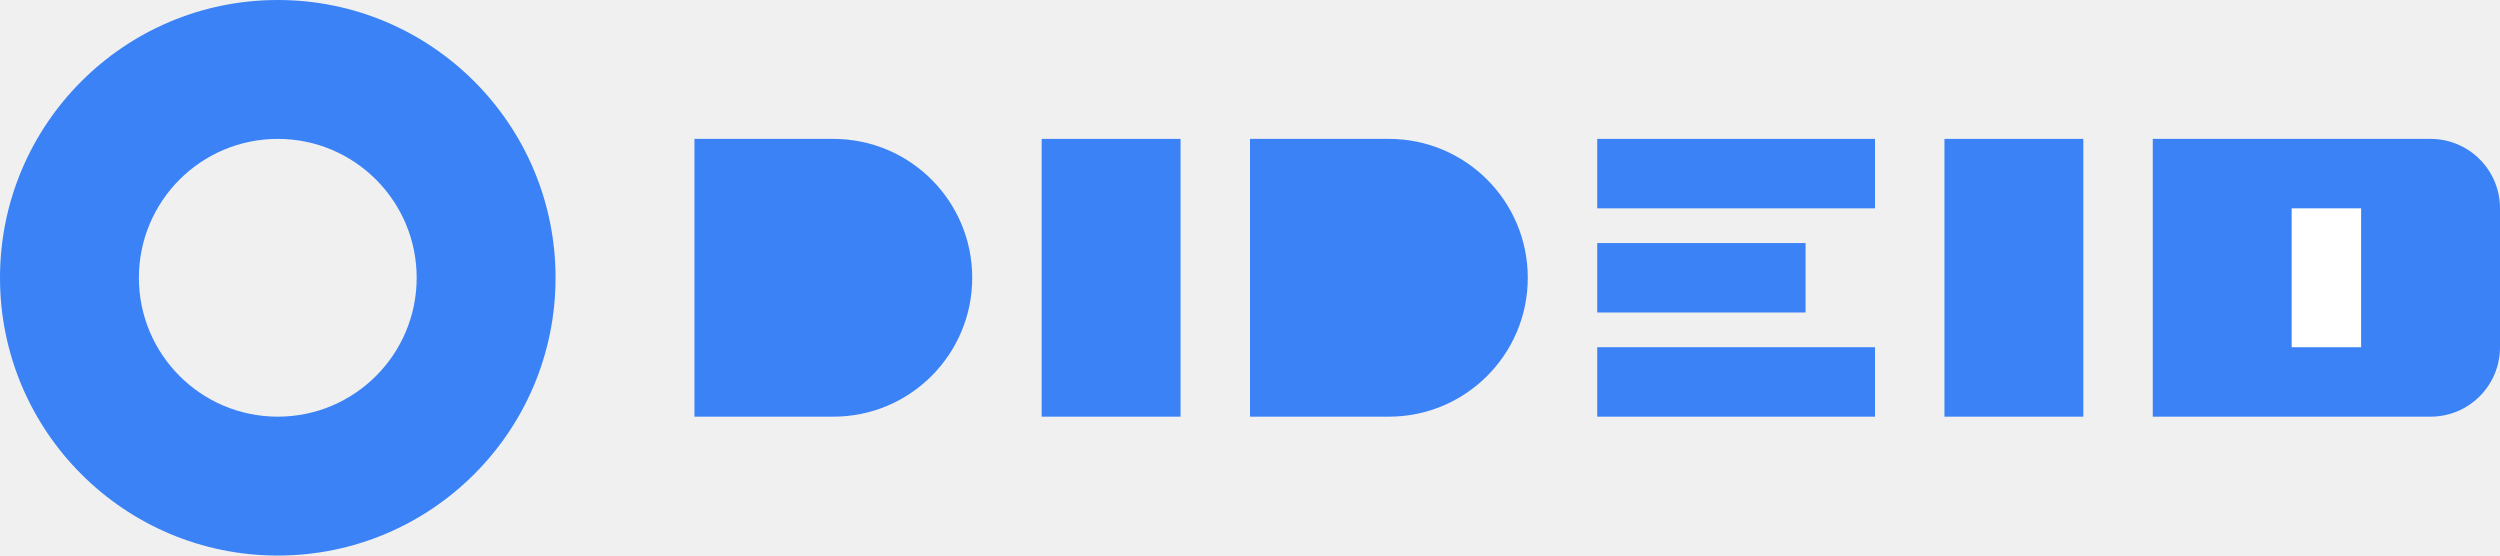
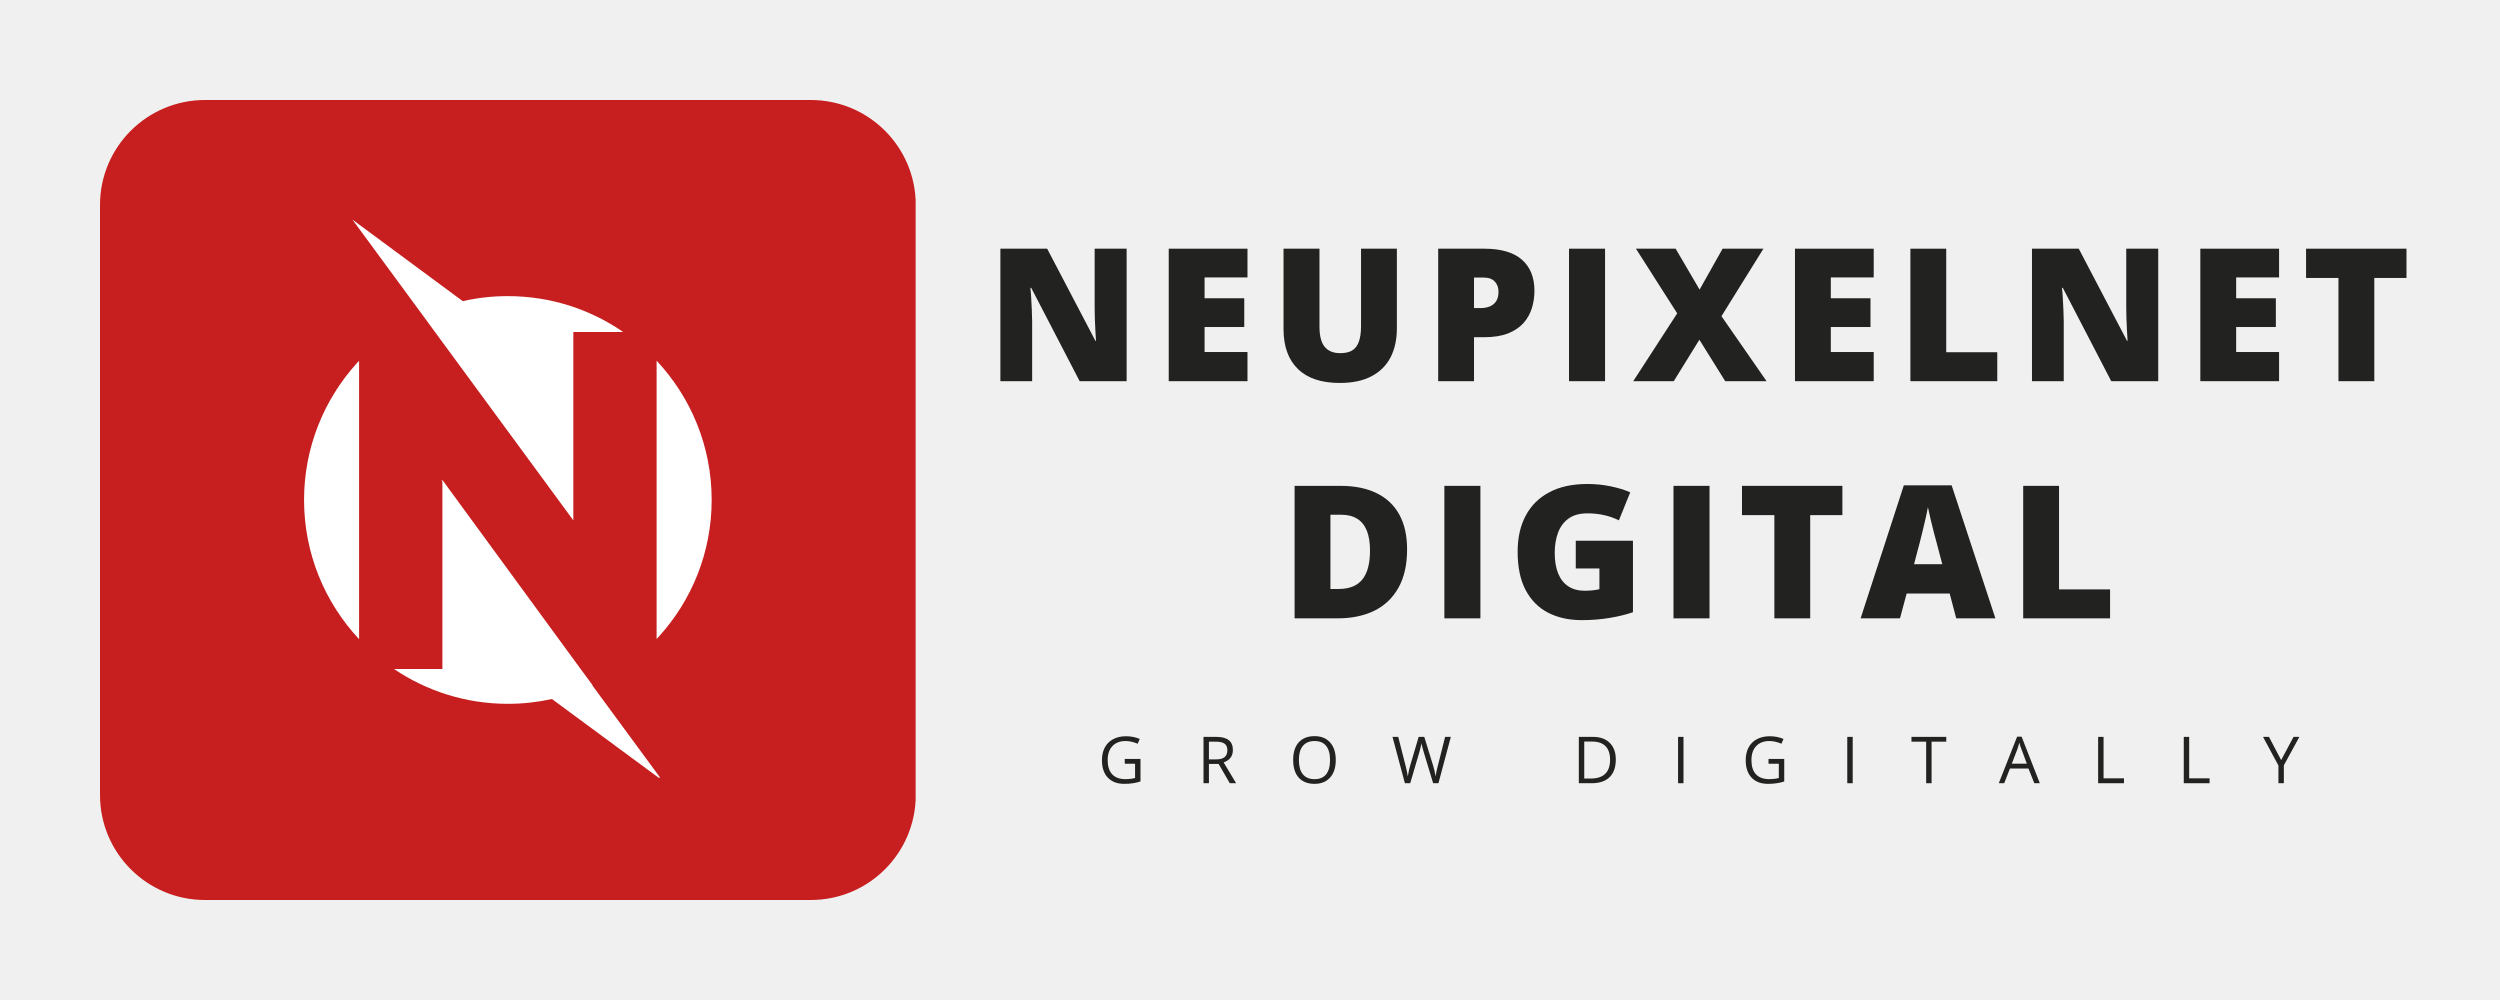
- <svg xmlns="http://www.w3.org/2000/svg" width="180" height="40" viewBox="0 0 180 40" fill="none">
-   <path d="M20 0C8.954 0 0 8.954 0 20C0 31.046 8.954 40 20 40C31.046 40 40 31.046 40 20C40 8.954 31.046 0 20 0ZM20 30C14.477 30 10 25.523 10 20C10 14.477 14.477 10 20 10C25.523 10 30 14.477 30 20C30 25.523 25.523 30 20 30Z" fill="#3B82F6" />
-   <path d="M50 10H60C65.523 10 70 14.477 70 20C70 25.523 65.523 30 60 30H50V10Z" fill="#3B82F6" />
-   <path d="M75 10H85V30H75V10Z" fill="#3B82F6" />
-   <path d="M90 10H100C105.523 10 110 14.477 110 20C110 25.523 105.523 30 100 30H90V10Z" fill="#3B82F6" />
-   <path d="M115 10H135V15H115V10Z" fill="#3B82F6" />
-   <path d="M115 17.5H130V22.5H115V17.5Z" fill="#3B82F6" />
-   <path d="M115 25H135V30H115V25Z" fill="#3B82F6" />
-   <path d="M140 10H150V30H140V10Z" fill="#3B82F6" />
-   <path d="M155 10H175C177.761 10 180 12.239 180 15V25C180 27.761 177.761 30 175 30H155V10Z" fill="#3B82F6" />
-   <path d="M165 15H170V25H165V15Z" fill="white" />
+ <svg xmlns="http://www.w3.org/2000/svg" width="500" zoomAndPan="magnify" viewBox="0 0 375 150" height="200" preserveAspectRatio="xMidYMid meet" version="1.0">
+   <defs>
+     <g />
+     <clipPath id="ef4a3d7c92">
+       <path d="M 15 15 L 137.812 15 L 137.812 135 L 15 135 Z M 15 15 " clip-rule="nonzero" />
+     </clipPath>
+     <clipPath id="dd80b7a21a">
+       <path d="M 30.75 15 L 121.613 15 C 130.312 15 137.363 22.051 137.363 30.75 L 137.363 119.25 C 137.363 127.949 130.312 135 121.613 135 L 30.75 135 C 22.051 135 15 127.949 15 119.25 L 15 30.75 C 15 22.051 22.051 15 30.75 15 Z M 30.75 15 " clip-rule="nonzero" />
+     </clipPath>
+     <clipPath id="55387a6e23">
+       <path d="M 45.59 32.949 L 106.902 32.949 L 106.902 116.648 L 45.59 116.648 Z M 45.59 32.949 " clip-rule="nonzero" />
+     </clipPath>
+   </defs>
+   <g clip-path="url(#ef4a3d7c92)">
+     <g clip-path="url(#dd80b7a21a)">
+       <path fill="#c71f1f" d="M 15 15 L 137.344 15 L 137.344 135 L 15 135 Z M 15 15 " fill-opacity="1" fill-rule="nonzero" />
+     </g>
+   </g>
+   <g clip-path="url(#55387a6e23)">
+     <path fill="#ffffff" d="M 53.527 54.477 C 53.645 54.34 53.746 54.238 53.863 54.121 L 53.863 95.875 C 48.738 90.391 45.609 83.059 45.609 74.988 C 45.609 67.102 48.617 59.906 53.527 54.477 Z M 106.75 74.988 C 106.75 66.918 103.621 59.586 98.492 54.105 L 98.492 95.855 C 98.609 95.738 98.711 95.621 98.812 95.504 C 103.754 90.074 106.75 82.875 106.75 74.988 Z M 65.25 49.801 L 86 78.051 L 86 49.801 L 93.48 49.801 C 88.555 46.402 82.586 44.418 76.16 44.418 C 73.84 44.418 71.59 44.672 69.418 45.176 L 52.871 32.949 L 63.367 47.227 Z M 88.891 102.785 L 87.094 100.348 L 66.359 71.996 L 66.359 72.164 L 66.172 71.93 L 66.359 72.281 L 66.359 100.348 L 59.094 100.348 C 63.973 103.641 69.855 105.574 76.18 105.574 C 78.449 105.574 80.652 105.324 82.789 104.852 L 99.316 117.043 L 88.859 102.82 C 88.875 102.801 88.891 102.785 88.891 102.785 Z M 88.891 102.785 " fill-opacity="1" fill-rule="nonzero" />
+   </g>
+   <g fill="#222320" fill-opacity="1">
+     <g transform="translate(147.9166, 57.17729)">
+       <g>
+         <path d="M 21.078 0 L 14.031 0 L 6.766 -14 L 6.641 -14 C 6.691 -13.57 6.734 -13.055 6.766 -12.453 C 6.805 -11.859 6.836 -11.25 6.859 -10.625 C 6.891 -10.008 6.906 -9.453 6.906 -8.953 L 6.906 0 L 2.141 0 L 2.141 -19.875 L 9.156 -19.875 L 16.391 -6.062 L 16.484 -6.062 C 16.453 -6.5 16.422 -7.004 16.391 -7.578 C 16.367 -8.148 16.344 -8.727 16.312 -9.312 C 16.289 -9.906 16.281 -10.43 16.281 -10.891 L 16.281 -19.875 L 21.078 -19.875 Z M 21.078 0 " />
+       </g>
+     </g>
+   </g>
+   <g fill="#222320" fill-opacity="1">
+     <g transform="translate(173.1693, 57.17729)">
+       <g>
+         <path d="M 13.953 0 L 2.141 0 L 2.141 -19.875 L 13.953 -19.875 L 13.953 -15.562 L 7.516 -15.562 L 7.516 -12.438 L 13.469 -12.438 L 13.469 -8.125 L 7.516 -8.125 L 7.516 -4.375 L 13.953 -4.375 Z M 13.953 0 " />
+       </g>
+     </g>
+   </g>
+   <g fill="#222320" fill-opacity="1">
+     <g transform="translate(190.4827, 57.17729)">
+       <g>
+         <path d="M 19.047 -19.875 L 19.047 -7.906 C 19.047 -6.238 18.727 -4.789 18.094 -3.562 C 17.457 -2.344 16.504 -1.398 15.234 -0.734 C 13.973 -0.066 12.383 0.266 10.469 0.266 C 7.727 0.266 5.641 -0.43 4.203 -1.828 C 2.766 -3.234 2.047 -5.223 2.047 -7.797 L 2.047 -19.875 L 7.438 -19.875 L 7.438 -8.219 C 7.438 -6.812 7.695 -5.789 8.219 -5.156 C 8.75 -4.52 9.523 -4.203 10.547 -4.203 C 11.285 -4.203 11.883 -4.336 12.344 -4.609 C 12.801 -4.891 13.133 -5.328 13.344 -5.922 C 13.562 -6.523 13.672 -7.297 13.672 -8.234 L 13.672 -19.875 Z M 19.047 -19.875 " />
+       </g>
+     </g>
+   </g>
+   <g fill="#222320" fill-opacity="1">
+     <g transform="translate(213.5875, 57.17729)">
+       <g>
+         <path d="M 9.031 -19.875 C 11.551 -19.875 13.438 -19.328 14.688 -18.234 C 15.945 -17.141 16.578 -15.582 16.578 -13.562 C 16.578 -12.645 16.445 -11.77 16.188 -10.938 C 15.926 -10.102 15.504 -9.359 14.922 -8.703 C 14.336 -8.055 13.562 -7.539 12.594 -7.156 C 11.625 -6.781 10.438 -6.594 9.031 -6.594 L 7.516 -6.594 L 7.516 0 L 2.141 0 L 2.141 -19.875 Z M 8.906 -15.547 L 7.516 -15.547 L 7.516 -10.969 L 8.578 -10.969 C 9.035 -10.969 9.461 -11.047 9.859 -11.203 C 10.266 -11.367 10.586 -11.629 10.828 -11.984 C 11.066 -12.336 11.188 -12.816 11.188 -13.422 C 11.188 -14.047 11 -14.555 10.625 -14.953 C 10.258 -15.348 9.688 -15.547 8.906 -15.547 Z M 8.906 -15.547 " />
+       </g>
+     </g>
+   </g>
+   <g fill="#222320" fill-opacity="1">
+     <g transform="translate(233.212, 57.17729)">
+       <g>
+         <path d="M 2.141 0 L 2.141 -19.875 L 7.547 -19.875 L 7.547 0 Z M 2.141 0 " />
+       </g>
+     </g>
+   </g>
+   <g fill="#222320" fill-opacity="1">
+     <g transform="translate(244.9379, 57.17729)">
+       <g>
+         <path d="M 20.047 0 L 13.844 0 L 9.969 -6.219 L 6.125 0 L 0.047 0 L 6.641 -10.172 L 0.453 -19.875 L 6.406 -19.875 L 10 -13.734 L 13.453 -19.875 L 19.578 -19.875 L 13.281 -9.75 Z M 20.047 0 " />
+       </g>
+     </g>
+   </g>
+   <g fill="#222320" fill-opacity="1">
+     <g transform="translate(267.1046, 57.17729)">
+       <g>
+         <path d="M 13.953 0 L 2.141 0 L 2.141 -19.875 L 13.953 -19.875 L 13.953 -15.562 L 7.516 -15.562 L 7.516 -12.438 L 13.469 -12.438 L 13.469 -8.125 L 7.516 -8.125 L 7.516 -4.375 L 13.953 -4.375 Z M 13.953 0 " />
+       </g>
+     </g>
+   </g>
+   <g fill="#222320" fill-opacity="1">
+     <g transform="translate(284.418, 57.17729)">
+       <g>
+         <path d="M 2.141 0 L 2.141 -19.875 L 7.516 -19.875 L 7.516 -4.344 L 15.172 -4.344 L 15.172 0 Z M 2.141 0 " />
+       </g>
+     </g>
+   </g>
+   <g fill="#222320" fill-opacity="1">
+     <g transform="translate(302.6558, 57.17729)">
+       <g>
+         <path d="M 21.078 0 L 14.031 0 L 6.766 -14 L 6.641 -14 C 6.691 -13.57 6.734 -13.055 6.766 -12.453 C 6.805 -11.859 6.836 -11.25 6.859 -10.625 C 6.891 -10.008 6.906 -9.453 6.906 -8.953 L 6.906 0 L 2.141 0 L 2.141 -19.875 L 9.156 -19.875 L 16.391 -6.062 L 16.484 -6.062 C 16.453 -6.5 16.422 -7.004 16.391 -7.578 C 16.367 -8.148 16.344 -8.727 16.312 -9.312 C 16.289 -9.906 16.281 -10.43 16.281 -10.891 L 16.281 -19.875 L 21.078 -19.875 Z M 21.078 0 " />
+       </g>
+     </g>
+   </g>
+   <g fill="#222320" fill-opacity="1">
+     <g transform="translate(327.9085, 57.17729)">
+       <g>
+         <path d="M 13.953 0 L 2.141 0 L 2.141 -19.875 L 13.953 -19.875 L 13.953 -15.562 L 7.516 -15.562 L 7.516 -12.438 L 13.469 -12.438 L 13.469 -8.125 L 7.516 -8.125 L 7.516 -4.375 L 13.953 -4.375 Z M 13.953 0 " />
+       </g>
+     </g>
+   </g>
+   <g fill="#222320" fill-opacity="1">
+     <g transform="translate(345.2219, 57.17729)">
+       <g>
+         <path d="M 10.922 0 L 5.547 0 L 5.547 -15.484 L 0.688 -15.484 L 0.688 -19.875 L 15.75 -19.875 L 15.75 -15.484 L 10.922 -15.484 Z M 10.922 0 " />
+       </g>
+     </g>
+   </g>
+   <g fill="#222320" fill-opacity="1">
+     <g transform="translate(192.0483, 92.75339)">
+       <g>
+         <path d="M 19.016 -10.359 C 19.016 -8.047 18.582 -6.125 17.719 -4.594 C 16.863 -3.062 15.656 -1.91 14.094 -1.141 C 12.531 -0.379 10.691 0 8.578 0 L 2.141 0 L 2.141 -19.875 L 9.031 -19.875 C 11.164 -19.875 12.977 -19.504 14.469 -18.766 C 15.957 -18.035 17.086 -16.961 17.859 -15.547 C 18.629 -14.141 19.016 -12.41 19.016 -10.359 Z M 13.453 -10.172 C 13.453 -11.379 13.289 -12.379 12.969 -13.172 C 12.645 -13.961 12.16 -14.555 11.516 -14.953 C 10.867 -15.348 10.055 -15.547 9.078 -15.547 L 7.516 -15.547 L 7.516 -4.406 L 8.719 -4.406 C 10.344 -4.406 11.535 -4.879 12.297 -5.828 C 13.066 -6.773 13.453 -8.223 13.453 -10.172 Z M 13.453 -10.172 " />
+       </g>
+     </g>
+   </g>
+   <g fill="#222320" fill-opacity="1">
+     <g transform="translate(214.5142, 92.75339)">
+       <g>
+         <path d="M 2.141 0 L 2.141 -19.875 L 7.547 -19.875 L 7.547 0 Z M 2.141 0 " />
+       </g>
+     </g>
+   </g>
+   <g fill="#222320" fill-opacity="1">
+     <g transform="translate(226.2401, 92.75339)">
+       <g>
+         <path d="M 10.125 -11.641 L 18.703 -11.641 L 18.703 -0.922 C 17.68 -0.566 16.508 -0.281 15.188 -0.062 C 13.863 0.156 12.477 0.266 11.031 0.266 C 9.113 0.266 7.43 -0.102 5.984 -0.844 C 4.547 -1.582 3.422 -2.711 2.609 -4.234 C 1.805 -5.754 1.406 -7.676 1.406 -10 C 1.406 -12.082 1.805 -13.879 2.609 -15.391 C 3.41 -16.91 4.586 -18.082 6.141 -18.906 C 7.691 -19.738 9.598 -20.156 11.859 -20.156 C 13.098 -20.156 14.273 -20.035 15.391 -19.797 C 16.504 -19.566 17.473 -19.27 18.297 -18.906 L 16.594 -14.703 C 15.883 -15.055 15.145 -15.316 14.375 -15.484 C 13.602 -15.66 12.77 -15.75 11.875 -15.75 C 10.688 -15.75 9.734 -15.484 9.016 -14.953 C 8.297 -14.422 7.773 -13.707 7.453 -12.812 C 7.129 -11.914 6.969 -10.93 6.969 -9.859 C 6.969 -8.617 7.141 -7.578 7.484 -6.734 C 7.828 -5.891 8.336 -5.242 9.016 -4.797 C 9.691 -4.359 10.508 -4.141 11.469 -4.141 C 11.789 -4.141 12.18 -4.16 12.641 -4.203 C 13.098 -4.254 13.441 -4.312 13.672 -4.375 L 13.672 -7.484 L 10.125 -7.484 Z M 10.125 -11.641 " />
+       </g>
+     </g>
+   </g>
+   <g fill="#222320" fill-opacity="1">
+     <g transform="translate(248.8826, 92.75339)">
+       <g>
+         <path d="M 2.141 0 L 2.141 -19.875 L 7.547 -19.875 L 7.547 0 Z M 2.141 0 " />
+       </g>
+     </g>
+   </g>
+   <g fill="#222320" fill-opacity="1">
+     <g transform="translate(260.6085, 92.75339)">
+       <g>
+         <path d="M 10.922 0 L 5.547 0 L 5.547 -15.484 L 0.688 -15.484 L 0.688 -19.875 L 15.75 -19.875 L 15.75 -15.484 L 10.922 -15.484 Z M 10.922 0 " />
+       </g>
+     </g>
+   </g>
+   <g fill="#222320" fill-opacity="1">
+     <g transform="translate(279.0911, 92.75339)">
+       <g>
+         <path d="M 14.344 0 L 13.359 -3.719 L 6.906 -3.719 L 5.906 0 L 0 0 L 6.484 -19.953 L 13.656 -19.953 L 20.219 0 Z M 12.25 -8.125 L 11.391 -11.391 C 11.297 -11.742 11.16 -12.25 10.984 -12.906 C 10.816 -13.562 10.648 -14.238 10.484 -14.938 C 10.316 -15.645 10.188 -16.227 10.094 -16.688 C 10.02 -16.227 9.906 -15.664 9.75 -15 C 9.602 -14.332 9.445 -13.672 9.281 -13.016 C 9.125 -12.367 8.988 -11.828 8.875 -11.391 L 8.016 -8.125 Z M 12.25 -8.125 " />
+       </g>
+     </g>
+   </g>
+   <g fill="#222320" fill-opacity="1">
+     <g transform="translate(301.3393, 92.75339)">
+       <g>
+         <path d="M 2.141 0 L 2.141 -19.875 L 7.516 -19.875 L 7.516 -4.344 L 15.172 -4.344 L 15.172 0 Z M 2.141 0 " />
+       </g>
+     </g>
+   </g>
+   <g fill="#222320" fill-opacity="1">
+     <g transform="translate(164.6973, 117.4835)">
+       <g>
+         <path d="M 4.016 -3.641 L 6.375 -3.641 L 6.375 -0.266 C 6.008 -0.141 5.633 -0.051 5.25 0 C 4.875 0.062 4.438 0.094 3.938 0.094 C 2.883 0.094 2.062 -0.219 1.469 -0.844 C 0.883 -1.469 0.594 -2.344 0.594 -3.469 C 0.594 -4.195 0.738 -4.832 1.031 -5.375 C 1.32 -5.914 1.738 -6.328 2.281 -6.609 C 2.82 -6.898 3.461 -7.047 4.203 -7.047 C 4.941 -7.047 5.629 -6.91 6.266 -6.641 L 5.953 -5.922 C 5.328 -6.191 4.723 -6.328 4.141 -6.328 C 3.297 -6.328 2.633 -6.07 2.156 -5.562 C 1.688 -5.062 1.453 -4.363 1.453 -3.469 C 1.453 -2.531 1.68 -1.816 2.141 -1.328 C 2.598 -0.848 3.27 -0.609 4.156 -0.609 C 4.633 -0.609 5.102 -0.664 5.562 -0.781 L 5.562 -2.922 L 4.016 -2.922 Z M 4.016 -3.641 " />
+       </g>
+     </g>
+   </g>
+   <g fill="#222320" fill-opacity="1">
+     <g transform="translate(179.5736, 117.4835)">
+       <g>
+         <path d="M 1.766 -2.891 L 1.766 0 L 0.953 0 L 0.953 -6.953 L 2.859 -6.953 C 3.711 -6.953 4.344 -6.785 4.75 -6.453 C 5.156 -6.129 5.359 -5.641 5.359 -4.984 C 5.359 -4.066 4.895 -3.445 3.969 -3.125 L 5.844 0 L 4.891 0 L 3.219 -2.891 Z M 1.766 -3.578 L 2.875 -3.578 C 3.438 -3.578 3.852 -3.691 4.125 -3.922 C 4.395 -4.148 4.531 -4.488 4.531 -4.938 C 4.531 -5.395 4.395 -5.723 4.125 -5.922 C 3.852 -6.129 3.414 -6.234 2.812 -6.234 L 1.766 -6.234 Z M 1.766 -3.578 " />
+       </g>
+     </g>
+   </g>
+   <g fill="#222320" fill-opacity="1">
+     <g transform="translate(193.3807, 117.4835)">
+       <g>
+         <path d="M 6.984 -3.484 C 6.984 -2.367 6.703 -1.492 6.141 -0.859 C 5.578 -0.223 4.797 0.094 3.797 0.094 C 2.773 0.094 1.984 -0.219 1.422 -0.844 C 0.867 -1.469 0.594 -2.352 0.594 -3.5 C 0.594 -4.625 0.867 -5.5 1.422 -6.125 C 1.984 -6.75 2.781 -7.062 3.812 -7.062 C 4.801 -7.062 5.578 -6.742 6.141 -6.109 C 6.703 -5.473 6.984 -4.598 6.984 -3.484 Z M 1.453 -3.484 C 1.453 -2.547 1.648 -1.832 2.047 -1.344 C 2.453 -0.852 3.035 -0.609 3.797 -0.609 C 4.566 -0.609 5.145 -0.848 5.531 -1.328 C 5.926 -1.816 6.125 -2.535 6.125 -3.484 C 6.125 -4.422 5.926 -5.129 5.531 -5.609 C 5.145 -6.086 4.57 -6.328 3.812 -6.328 C 3.039 -6.328 2.453 -6.082 2.047 -5.594 C 1.648 -5.113 1.453 -4.41 1.453 -3.484 Z M 1.453 -3.484 " />
+       </g>
+     </g>
+   </g>
+   <g fill="#222320" fill-opacity="1">
+     <g transform="translate(208.7512, 117.4835)">
+       <g>
+         <path d="M 7.016 0 L 6.219 0 L 4.812 -4.656 C 4.75 -4.863 4.676 -5.125 4.594 -5.438 C 4.508 -5.75 4.469 -5.938 4.469 -6 C 4.395 -5.582 4.285 -5.125 4.141 -4.625 L 2.781 0 L 1.984 0 L 0.125 -6.953 L 0.984 -6.953 L 2.078 -2.656 C 2.234 -2.051 2.348 -1.504 2.422 -1.016 C 2.504 -1.598 2.629 -2.164 2.797 -2.719 L 4.047 -6.953 L 4.891 -6.953 L 6.203 -2.688 C 6.359 -2.195 6.488 -1.641 6.594 -1.016 C 6.645 -1.473 6.758 -2.023 6.938 -2.672 L 8.016 -6.953 L 8.875 -6.953 Z M 7.016 0 " />
+       </g>
+     </g>
+   </g>
+   <g fill="#222320" fill-opacity="1">
+     <g transform="translate(225.5519, 117.4835)">
+       <g />
+     </g>
+   </g>
+   <g fill="#222320" fill-opacity="1">
+     <g transform="translate(235.8713, 117.4835)">
+       <g>
+         <path d="M 6.5 -3.547 C 6.5 -2.398 6.188 -1.52 5.562 -0.906 C 4.945 -0.301 4.051 0 2.875 0 L 0.953 0 L 0.953 -6.953 L 3.078 -6.953 C 4.16 -6.953 5 -6.648 5.594 -6.047 C 6.195 -5.453 6.5 -4.617 6.5 -3.547 Z M 5.641 -3.516 C 5.641 -4.422 5.41 -5.102 4.953 -5.562 C 4.504 -6.02 3.832 -6.25 2.938 -6.25 L 1.766 -6.25 L 1.766 -0.703 L 2.75 -0.703 C 3.707 -0.703 4.426 -0.938 4.906 -1.406 C 5.395 -1.883 5.641 -2.586 5.641 -3.516 Z M 5.641 -3.516 " />
+       </g>
+     </g>
+   </g>
+   <g fill="#222320" fill-opacity="1">
+     <g transform="translate(250.7571, 117.4835)">
+       <g>
+         <path d="M 0.953 0 L 0.953 -6.953 L 1.766 -6.953 L 1.766 0 Z M 0.953 0 " />
+       </g>
+     </g>
+   </g>
+   <g fill="#222320" fill-opacity="1">
+     <g transform="translate(261.2619, 117.4835)">
+       <g>
+         <path d="M 4.016 -3.641 L 6.375 -3.641 L 6.375 -0.266 C 6.008 -0.141 5.633 -0.051 5.25 0 C 4.875 0.062 4.438 0.094 3.938 0.094 C 2.883 0.094 2.062 -0.219 1.469 -0.844 C 0.883 -1.469 0.594 -2.344 0.594 -3.469 C 0.594 -4.195 0.738 -4.832 1.031 -5.375 C 1.32 -5.914 1.738 -6.328 2.281 -6.609 C 2.82 -6.898 3.461 -7.047 4.203 -7.047 C 4.941 -7.047 5.629 -6.91 6.266 -6.641 L 5.953 -5.922 C 5.328 -6.191 4.723 -6.328 4.141 -6.328 C 3.297 -6.328 2.633 -6.07 2.156 -5.562 C 1.688 -5.062 1.453 -4.363 1.453 -3.469 C 1.453 -2.531 1.68 -1.816 2.141 -1.328 C 2.598 -0.848 3.27 -0.609 4.156 -0.609 C 4.633 -0.609 5.102 -0.664 5.562 -0.781 L 5.562 -2.922 L 4.016 -2.922 Z M 4.016 -3.641 " />
+       </g>
+     </g>
+   </g>
+   <g fill="#222320" fill-opacity="1">
+     <g transform="translate(276.1382, 117.4835)">
+       <g>
+         <path d="M 0.953 0 L 0.953 -6.953 L 1.766 -6.953 L 1.766 0 Z M 0.953 0 " />
+       </g>
+     </g>
+   </g>
+   <g fill="#222320" fill-opacity="1">
+     <g transform="translate(286.643, 117.4835)">
+       <g>
+         <path d="M 3.094 0 L 2.281 0 L 2.281 -6.234 L 0.078 -6.234 L 0.078 -6.953 L 5.297 -6.953 L 5.297 -6.234 L 3.094 -6.234 Z M 3.094 0 " />
+       </g>
+     </g>
+   </g>
+   <g fill="#222320" fill-opacity="1">
+     <g transform="translate(299.8182, 117.4835)">
+       <g>
+         <path d="M 5.328 0 L 4.453 -2.203 L 1.672 -2.203 L 0.812 0 L 0 0 L 2.75 -6.984 L 3.422 -6.984 L 6.156 0 Z M 4.203 -2.938 L 3.406 -5.094 C 3.289 -5.363 3.18 -5.695 3.078 -6.094 C 3.004 -5.789 2.906 -5.457 2.781 -5.094 L 1.953 -2.938 Z M 4.203 -2.938 " />
+       </g>
+     </g>
+   </g>
+   <g fill="#222320" fill-opacity="1">
+     <g transform="translate(313.7679, 117.4835)">
+       <g>
+         <path d="M 0.953 0 L 0.953 -6.953 L 1.766 -6.953 L 1.766 -0.734 L 4.828 -0.734 L 4.828 0 Z M 0.953 0 " />
+       </g>
+     </g>
+   </g>
+   <g fill="#222320" fill-opacity="1">
+     <g transform="translate(326.6105, 117.4835)">
+       <g>
+         <path d="M 0.953 0 L 0.953 -6.953 L 1.766 -6.953 L 1.766 -0.734 L 4.828 -0.734 L 4.828 0 Z M 0.953 0 " />
+       </g>
+     </g>
+   </g>
+   <g fill="#222320" fill-opacity="1">
+     <g transform="translate(339.453, 117.4835)">
+       <g>
+         <path d="M 2.719 -3.469 L 4.578 -6.953 L 5.453 -6.953 L 3.125 -2.688 L 3.125 0 L 2.312 0 L 2.312 -2.656 L 0 -6.953 L 0.891 -6.953 Z M 2.719 -3.469 " />
+       </g>
+     </g>
+   </g>
</svg>
